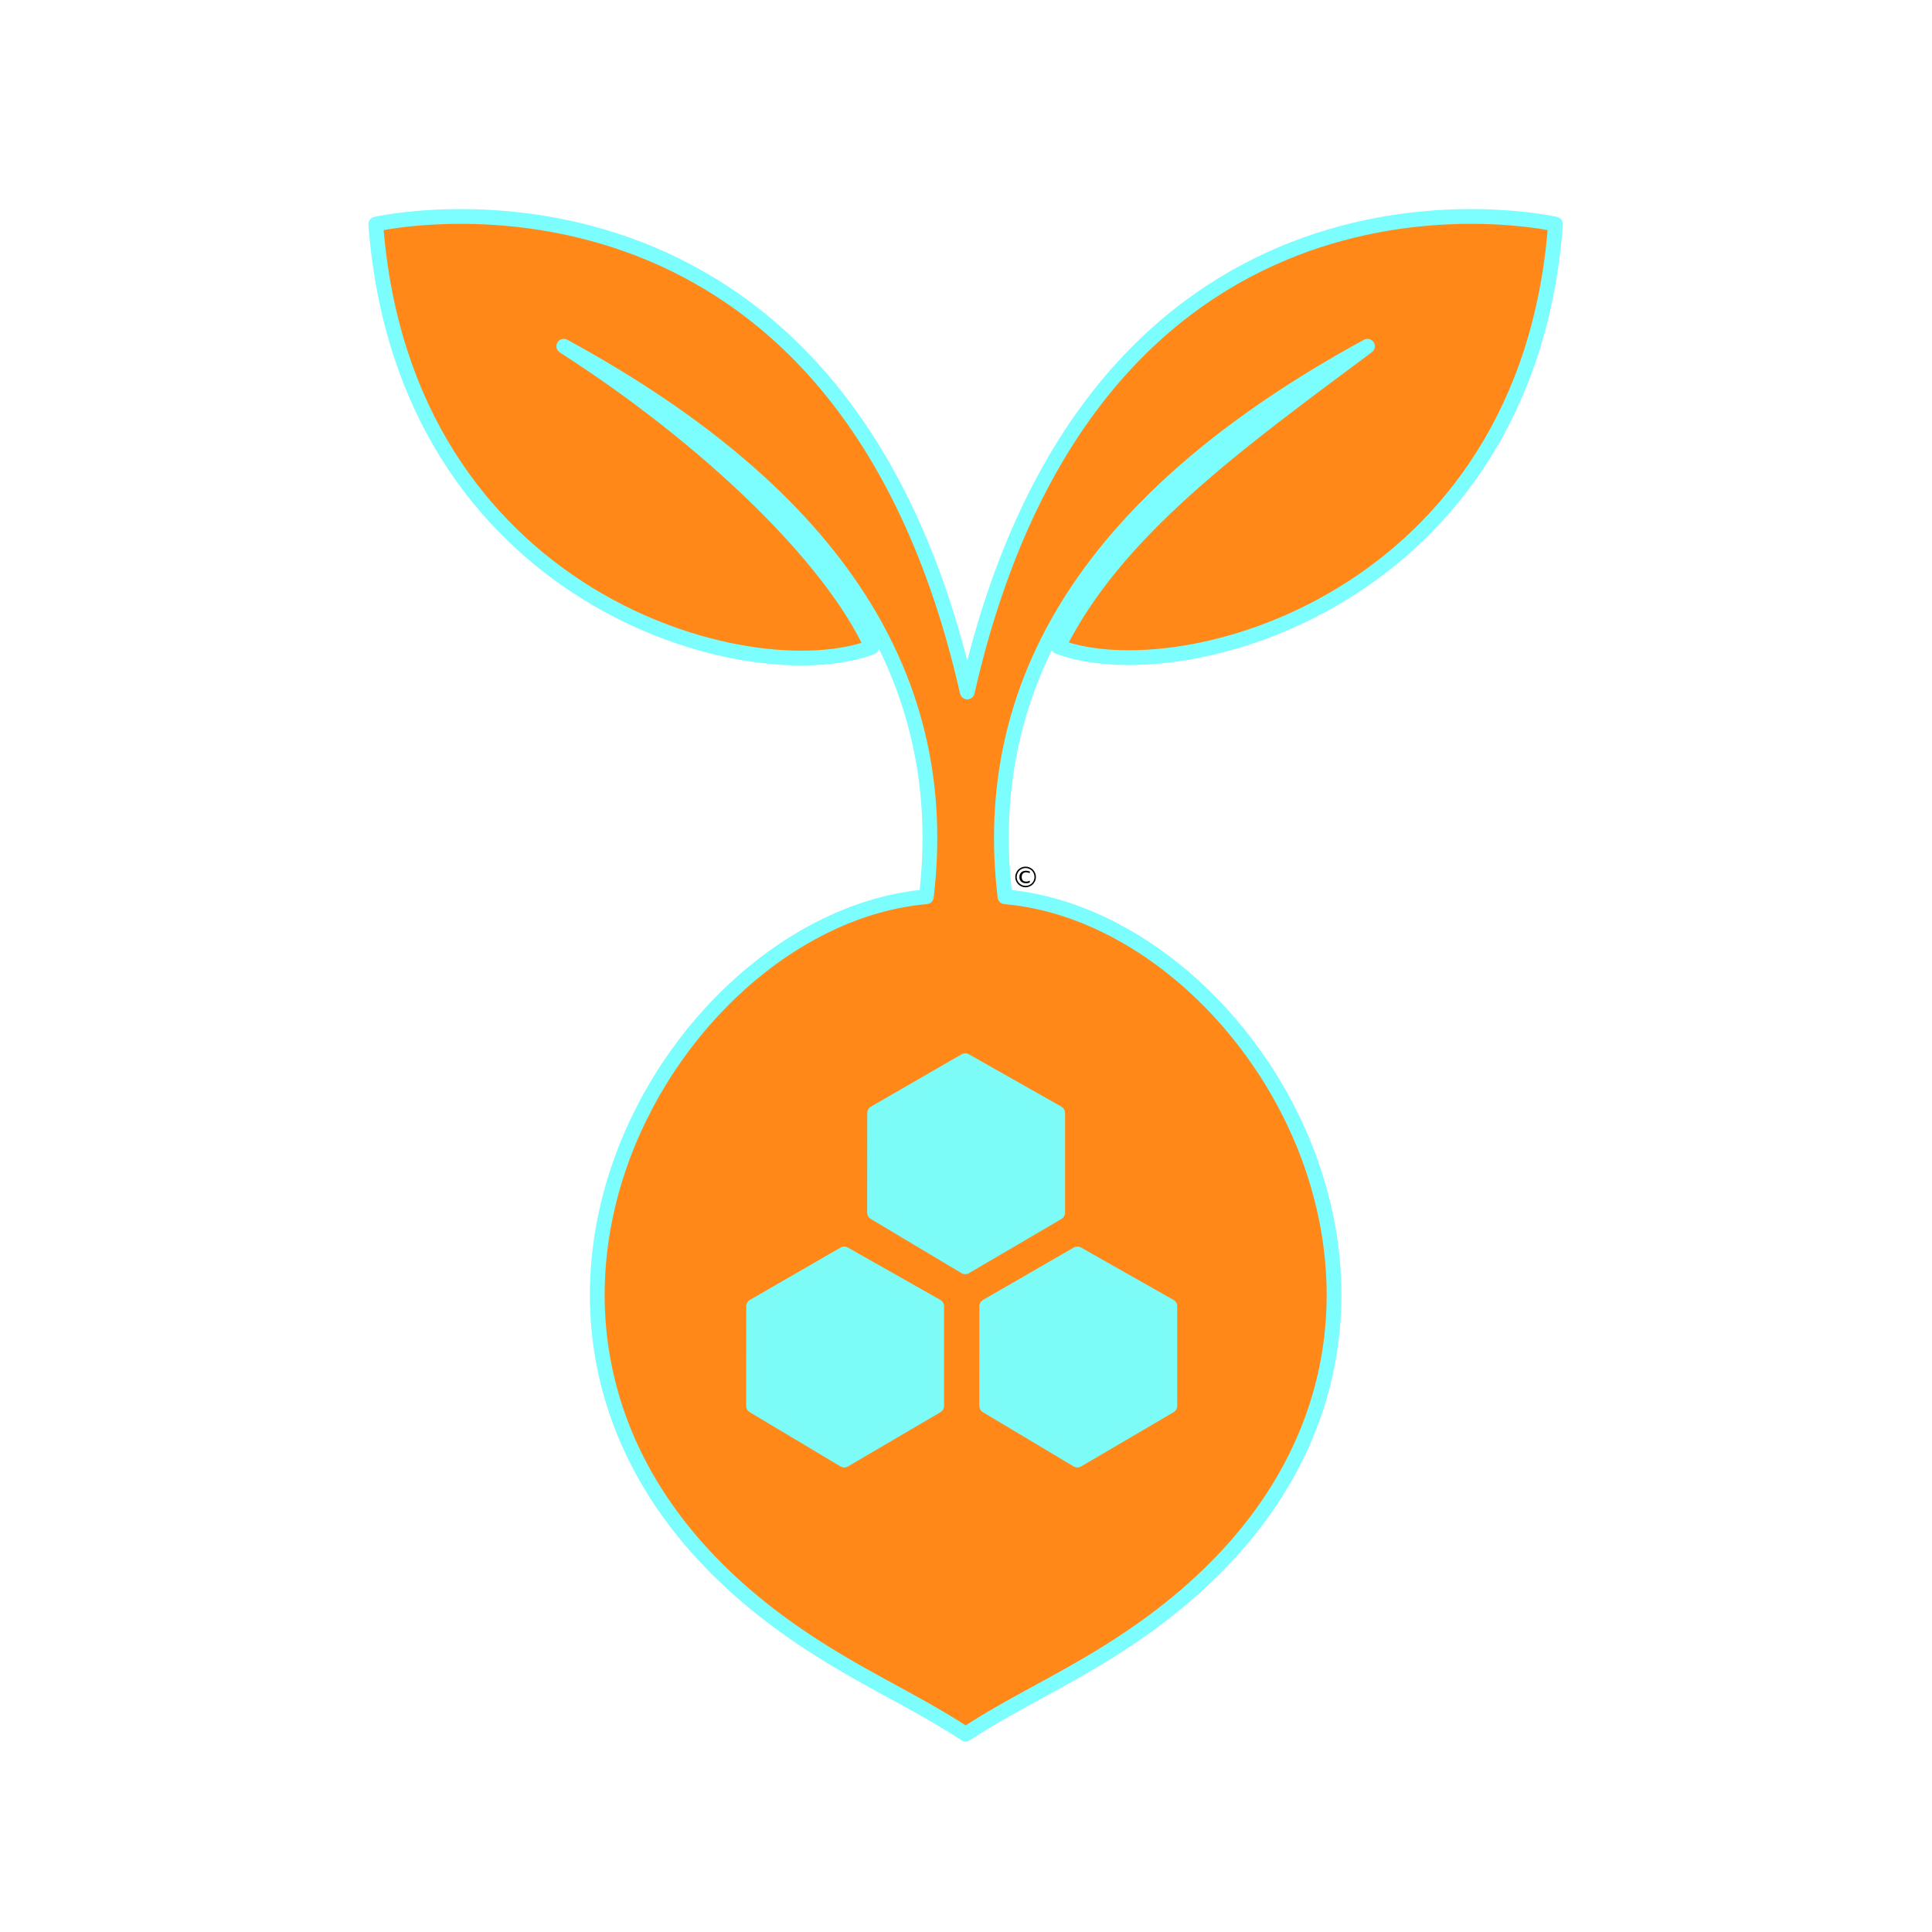
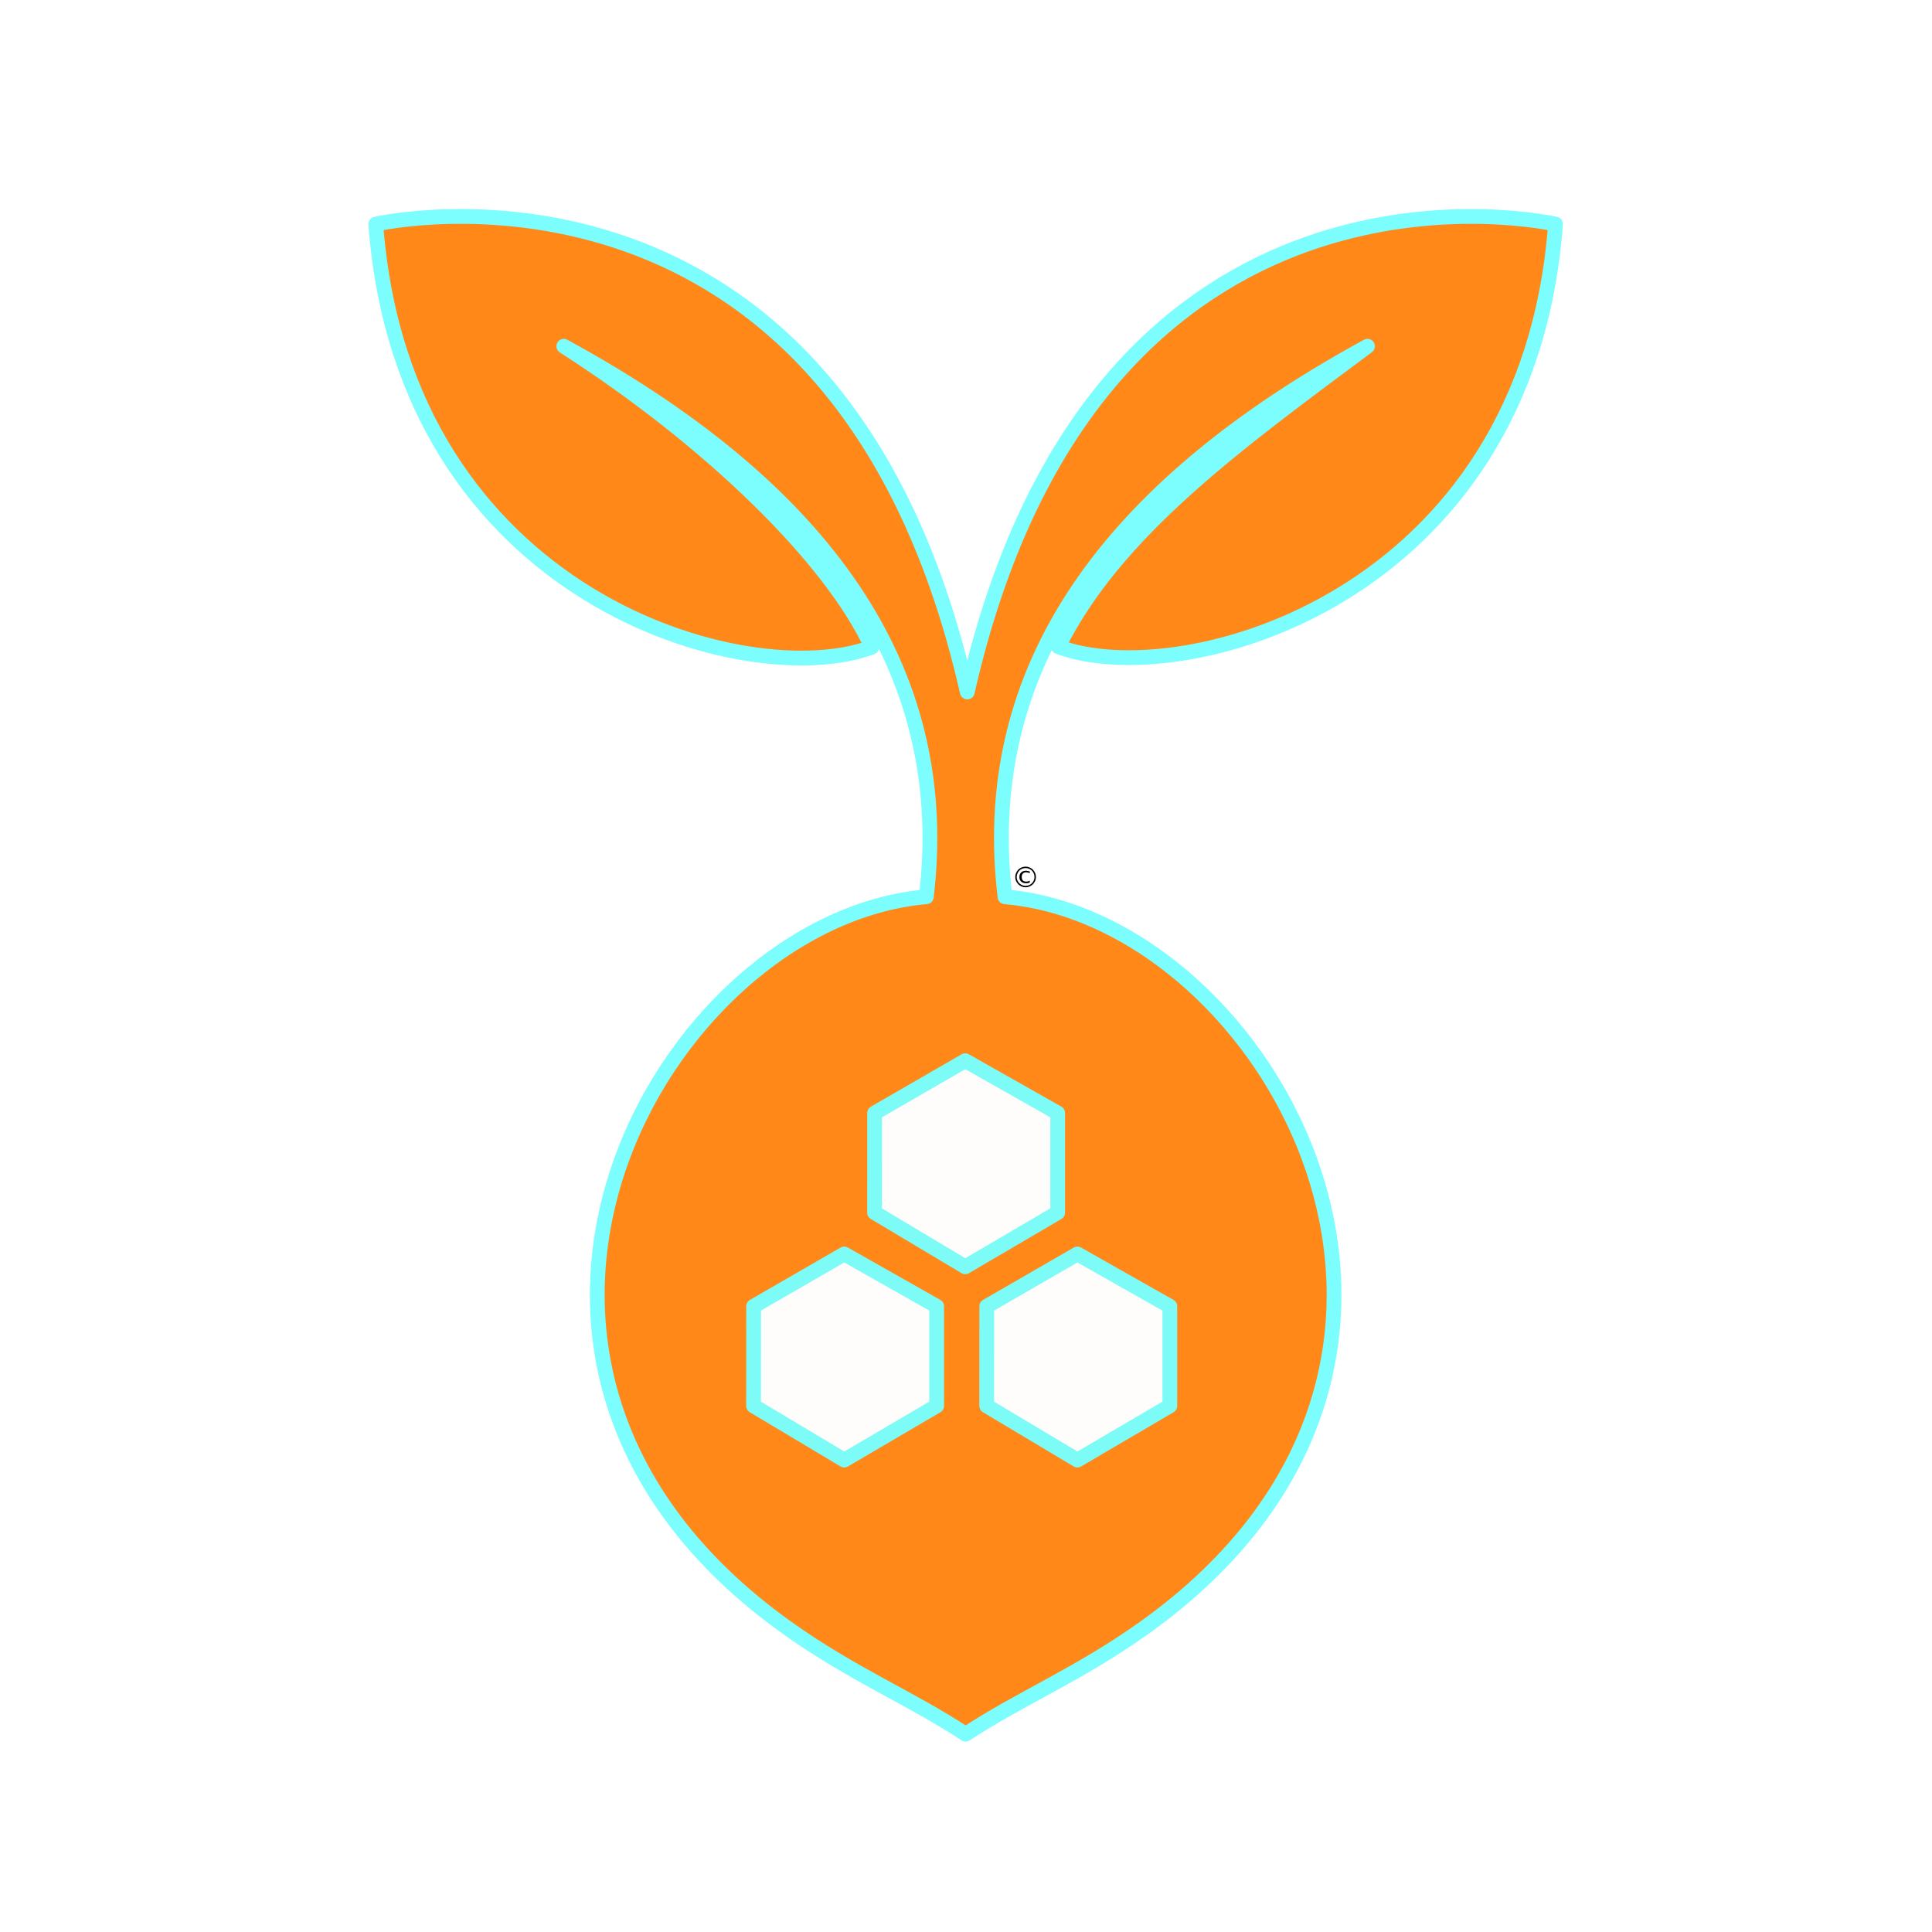
<svg xmlns="http://www.w3.org/2000/svg" width="270mm" height="270mm" viewBox="0 0 270 270" version="1.1" id="svg1" xml:space="preserve">
  <defs id="defs1" />
  <g id="layer1">
    <g id="g1">
      <rect style="opacity:0.991;fill:#ffffff;fill-opacity:0.992;stroke:none;stroke-width:4.545;stroke-linecap:round;stroke-linejoin:round;stroke-miterlimit:1" id="rect1" width="270" height="270" x="0" y="0" />
      <text xml:space="preserve" style="font-size:3.986px;font-family:'DejaVu Sans';-inkscape-font-specification:'DejaVu Sans';writing-mode:lr-tb;direction:ltr;opacity:0.991;fill:#000000;stroke-width:0.565;stroke-linecap:square;stroke-miterlimit:1" x="141.337" y="124.001" id="text1">
        <tspan id="tspan1" style="font-size:3.986px;fill:#000000;stroke-width:0.565" x="141.337" y="124.001">©</tspan>
      </text>
      <path style="opacity:0.991;fill:#ff8716;fill-opacity:1;stroke:#7afefd;stroke-width:2.064;stroke-linecap:round;stroke-linejoin:round;stroke-miterlimit:1;stroke-dasharray:none;stroke-opacity:1" d="m 217.386,31.321 c -3.913,52.461 -52.251,65.533 -69.487,59.058 8.04,-16.195 24.99,-28.412 43.21,-41.99 -38.81,21.155 -54.237,47.1 -50.659,76.937 36.809,3.194 71.677,64.863 19.505,102.132 -9.184,6.56 -17.281,9.812 -25.002,14.9 -7.722,-5.088 -15.819,-8.34 -25.002,-14.9 C 57.778,190.187 92.646,128.519 129.455,125.324 133.032,95.487 117.606,69.542 78.795,48.387 99.218,61.487 116.148,78.043 121.839,90.44 104.603,96.916 56.431,83.781 52.517,31.32 57.722,30.19 117.732,19.862 135.179,96.704 152.626,19.862 212.181,30.191 217.386,31.321 Z" id="path1-0" />
-       <path style="opacity:0.991;fill:#7afefd;fill-opacity:0.992;stroke:#7cfcf9;stroke-width:2.064;stroke-linecap:round;stroke-linejoin:round;stroke-miterlimit:1;stroke-dasharray:none;stroke-opacity:1" d="m 137.901,182.557 12.666,-7.313 12.918,7.313 v 13.916 l -12.918,7.575 -12.674,-7.575 z" id="path1-8" />
-       <path style="opacity:0.991;fill:#7afefd;fill-opacity:0.992;stroke:#7cfcf9;stroke-width:2.064;stroke-linecap:round;stroke-linejoin:round;stroke-miterlimit:1;stroke-dasharray:none;stroke-opacity:1" d="m 122.23,155.547 12.666,-7.313 12.918,7.313 v 13.916 l -12.918,7.575 -12.674,-7.575 z" id="path1" />
-       <path style="opacity:0.991;fill:#7afefd;fill-opacity:0.992;stroke:#7cfcf9;stroke-width:2.064;stroke-linecap:round;stroke-linejoin:round;stroke-miterlimit:1;stroke-dasharray:none;stroke-opacity:1" d="m 105.317,182.557 12.666,-7.313 12.918,7.313 v 13.916 l -12.918,7.575 -12.674,-7.575 z" id="path1-7" />
+       <path style="opacity:0.991;fill:#ffffff;fill-opacity:0.992;stroke:#7cfcf9;stroke-width:2.064;stroke-linecap:round;stroke-linejoin:round;stroke-miterlimit:1;stroke-dasharray:none;stroke-opacity:1" d="m 137.901,182.557 12.666,-7.313 12.918,7.313 v 13.916 l -12.918,7.575 -12.674,-7.575 z" id="path1-8" />
+       <path style="opacity:0.991;fill:#ffffff;fill-opacity:0.992;stroke:#7cfcf9;stroke-width:2.064;stroke-linecap:round;stroke-linejoin:round;stroke-miterlimit:1;stroke-dasharray:none;stroke-opacity:1" d="m 122.23,155.547 12.666,-7.313 12.918,7.313 v 13.916 l -12.918,7.575 -12.674,-7.575 z" id="path1" />
+       <path style="opacity:0.991;fill:#ffffff;fill-opacity:0.992;stroke:#7cfcf9;stroke-width:2.064;stroke-linecap:round;stroke-linejoin:round;stroke-miterlimit:1;stroke-dasharray:none;stroke-opacity:1" d="m 105.317,182.557 12.666,-7.313 12.918,7.313 v 13.916 l -12.918,7.575 -12.674,-7.575 z" id="path1-7" />
    </g>
  </g>
</svg>
